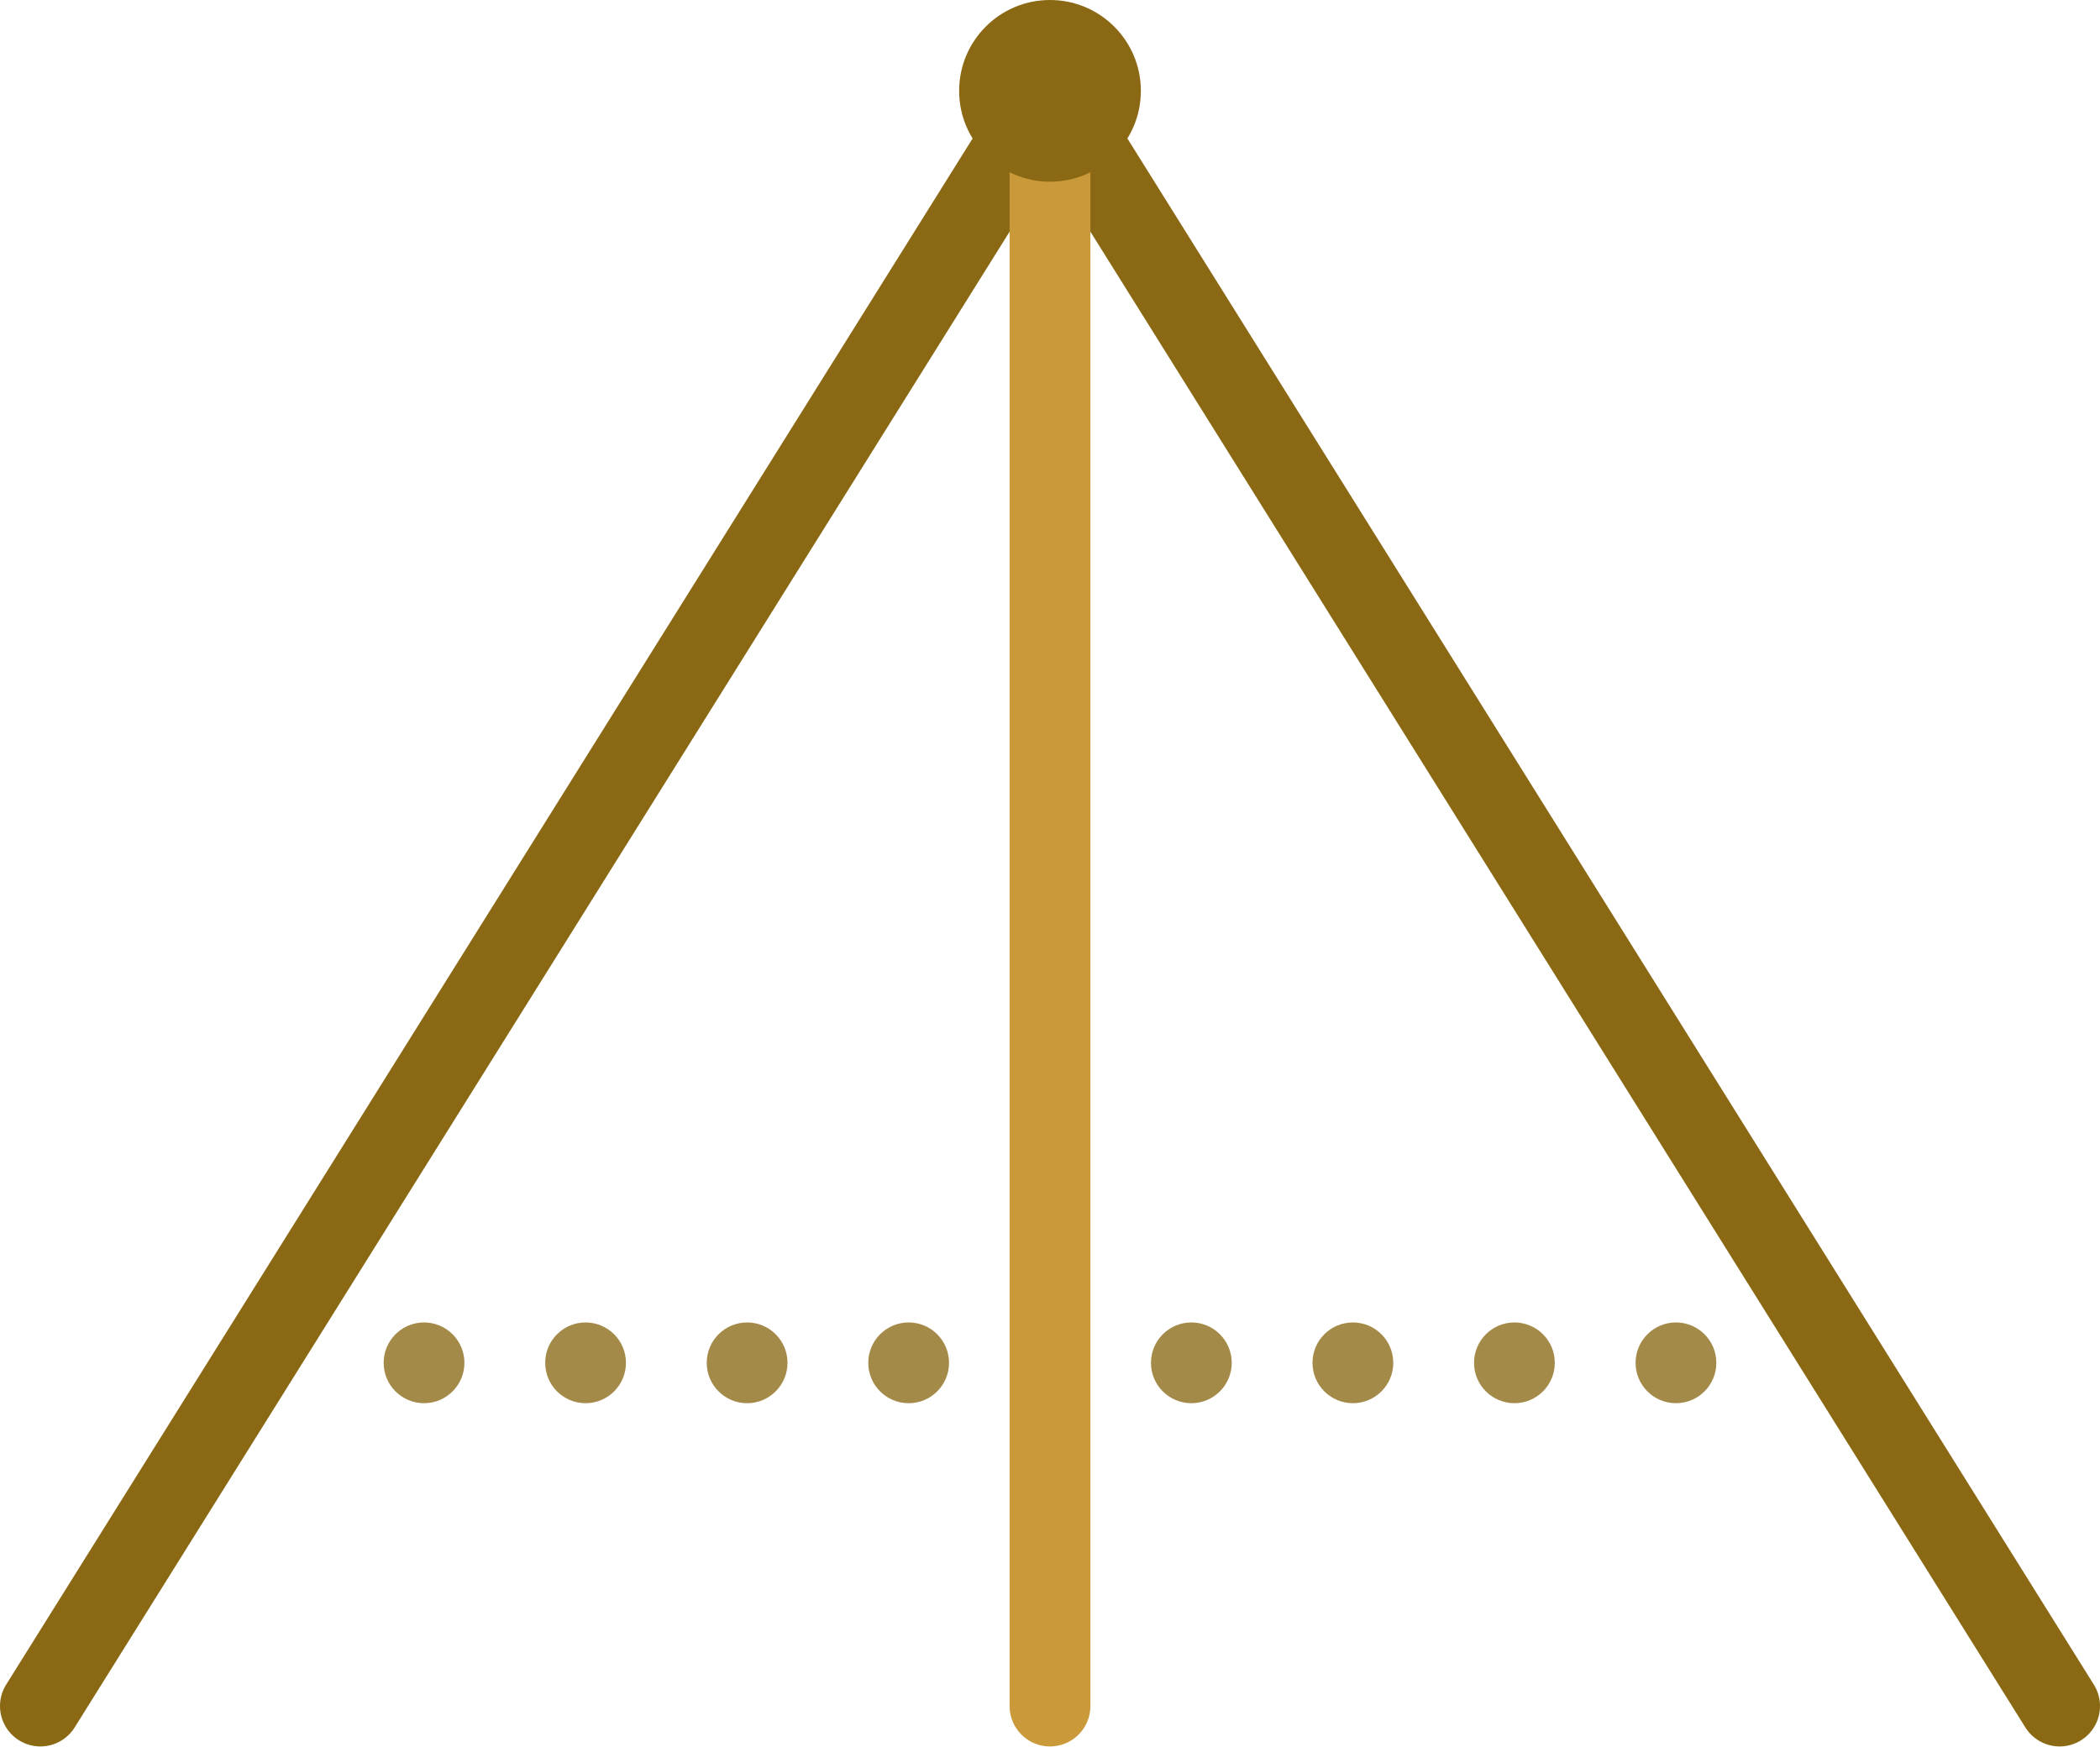
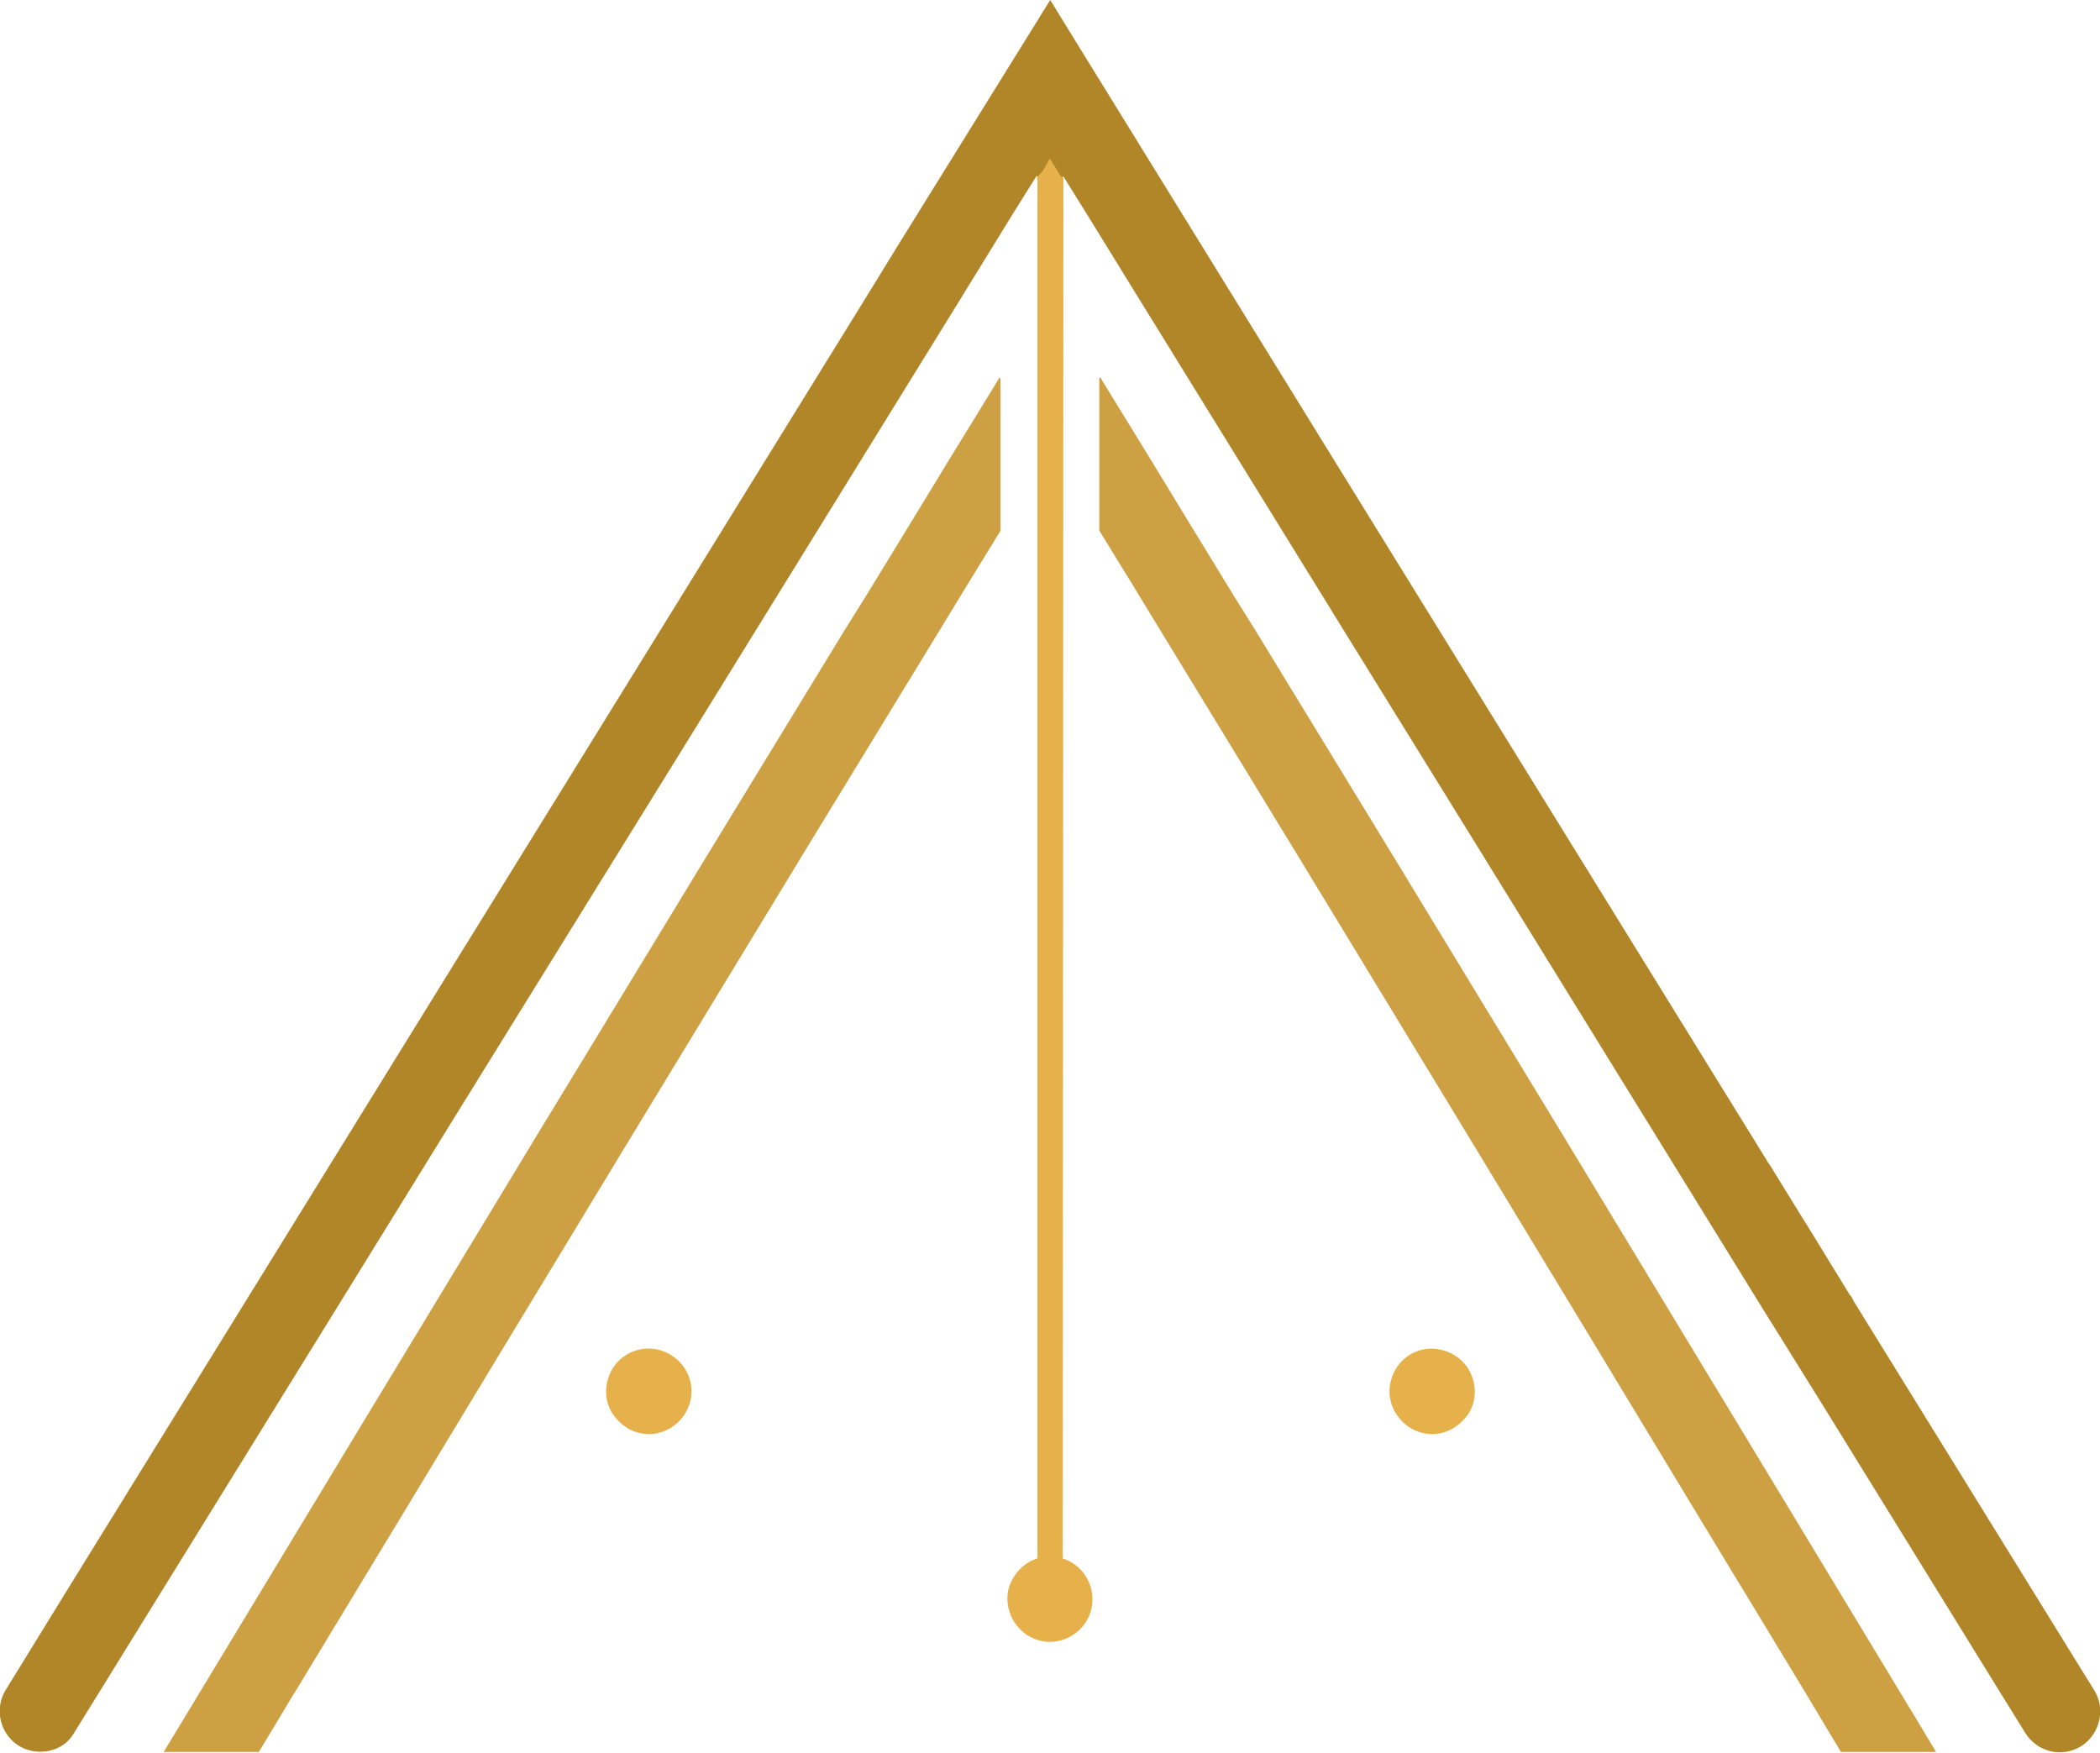
- <svg xmlns="http://www.w3.org/2000/svg" id="Layer_1" data-name="Layer 1" viewBox="0 0 104 86.5">
+ <svg xmlns="http://www.w3.org/2000/svg" id="Layer_1" data-name="Layer 1" viewBox="0 0 97.12 81.04">
  <defs>
    <style>
-       .cls-1, .cls-2 {
-         fill: #8b6914;
+       .cls-1 {
+         fill: #cda143;
+       }
+ 
+       .cls-2 {
+         fill: #cfa440;
      }

      .cls-3 {
-         stroke: #c9993a;
-       }
- 
-       .cls-3, .cls-4 {
-         fill: none;
-         stroke-linecap: round;
-         stroke-width: 4px;
+         fill: #e6b14a;
      }

      .cls-4 {
-         stroke: #8b6914;
+         fill: #b18628;
      }

-       .cls-2 {
-         isolation: isolate;
-         opacity: .78;
+       .cls-5 {
+         fill: #cca03b;
+       }
+ 
+       .cls-6 {
+         fill: #cd9f34;
      }
    </style>
  </defs>
-   <line class="cls-4" x1="52" y1="4.5" x2="2" y2="84.5" />
-   <line class="cls-4" x1="52" y1="4.5" x2="102" y2="84.5" />
-   <circle class="cls-2" cx="45" cy="67.5" r="2" />
-   <circle class="cls-2" cx="37" cy="67.5" r="2" />
-   <circle class="cls-2" cx="29" cy="67.5" r="2" />
-   <circle class="cls-2" cx="21" cy="67.5" r="2" />
-   <circle class="cls-2" cx="59" cy="67.5" r="2" />
-   <circle class="cls-2" cx="67" cy="67.5" r="2" />
-   <circle class="cls-2" cx="75" cy="67.5" r="2" />
-   <circle class="cls-2" cx="83" cy="67.5" r="2" />
-   <line class="cls-3" x1="52" y1="4.5" x2="52" y2="84.5" />
-   <circle class="cls-1" cx="52" cy="4.5" r="4.5" />
+   <path class="cls-4" d="M81.73,53.72c.05.05.1.12.14.19l1.52,2.47.16.25,2,3.26c.07.07.13.16.16.26l4,6.47,7.14,11.55c.26.42.33.85.25,1.32-.15.78-.72,1.36-1.45,1.51-.78.17-1.57-.18-1.99-.86l-.95-1.53-8.15-13.2-2.12-3.41-.88-1.41-13.27-21.5-2.87-4.64-2.74-4.43-10.15-16.44-2.28-3.7-1.07-1.72c-.06.09-.11.08-.18,0l-.46-.71c-.13.27-.3.51-.49.72l-.12-.02-1.15,1.84-2.67,4.34-12.26,19.85-2.91,4.7-8.09,13.07-4.6,7.45-12.87,20.82c-.46.74-1.42.95-2.15.69-1.1-.38-1.6-1.71-.96-2.76l2.67-4.34,11.74-19,5.22-8.45,6.9-11.16,13.13-21.25,1.66-2.7L48.57,0l1.12,1.82,5.72,9.27,6.27,10.16,10.4,16.83,9.65,15.62h0Z" />
+   <path class="cls-1" d="M13.6,78.32l-1.63,2.71h-4.4s.78-1.29.78-1.29l8.4-13.89,8.17-13.49,6.1-10.03,1.52-2.5,6.5-10.65,1.03-1.65,2.28-3.73,1.46-2.4,2.37-3.86c0-.11.11-.07.09.03v2.37s0,4.61,0,4.61l-1.45,2.36-1.59,2.61-6.06,9.93-8.06,13.26-5.92,9.77-3.61,5.97-2.96,4.89-3.02,4.99Z" />
+   <path class="cls-3" d="M49.18,8.24l-.03,64.63h-1.17s0-45.29,0-45.29V8.35c0-.08-.03-.1-.04-.12l.29-.33.32-.57.45.73c.05.08.1.15.19.18h0Z" />
+   <path class="cls-3" d="M67.78,65.56c-.44.53-1.04.81-1.69.76-.63-.05-1.2-.4-1.54-.96-.4-.65-.38-1.43.03-2.09.37-.6,1.11-.98,1.86-.88.71.09,1.3.53,1.57,1.11.32.7.25,1.48-.23,2.07h0Z" />
+   <path class="cls-3" d="M29.92,66.32c-.59-.02-1.04-.29-1.41-.7-.5-.56-.62-1.34-.31-2.07.25-.6.85-1.1,1.6-1.17,1.05-.11,2.06.68,2.17,1.76.12,1.19-.84,2.22-2.04,2.19h0Z" />
+   <path class="cls-3" d="M46.63,74.33c-.13-.65.06-1.2.45-1.66.52-.6,1.29-.83,2.07-.59.91.29,1.47,1.18,1.36,2.12-.1.9-.85,1.65-1.8,1.73-.99.08-1.89-.62-2.08-1.61h0Z" />
+   <path class="cls-6" d="M51.21,19.39c-.06.03-.12.04-.1.18-.14-.07-.09-.13-.12-.18v-1.48s.68,1.17.68,1.17h0s.02.13-.04.17" />
+   <path class="cls-2" d="M52.9,21.18c-.06.11-.05.17-.09.11l-.05-.07s-.03-.09,0-.11c.02-.02.08-.04.09-.02l.05.09h0Z" />
+   <path class="cls-5" d="M51.86,22.19c-.06.03-.08-.08-.01-.08.02-.06.06-.06.09-.05.03,0,.05.06.03.07l-.1.06Z" />
+   <path class="cls-1" d="M80.49,73.33l-2.96-4.89-3.61-5.97-5.92-9.77-8.06-13.26-6.06-9.93-1.59-2.61-1.45-2.36v-4.61s0-2.37,0-2.37c-.03-.1.09-.14.09-.03l2.37,3.86,1.46,2.4,2.28,3.73,1.03,1.65,6.5,10.65,1.52,2.5,6.1,10.03,8.17,13.49,8.4,13.89.78,1.3h-4.4s-1.63-2.72-1.63-2.72l-3.02-4.99h0Z" />
</svg>
